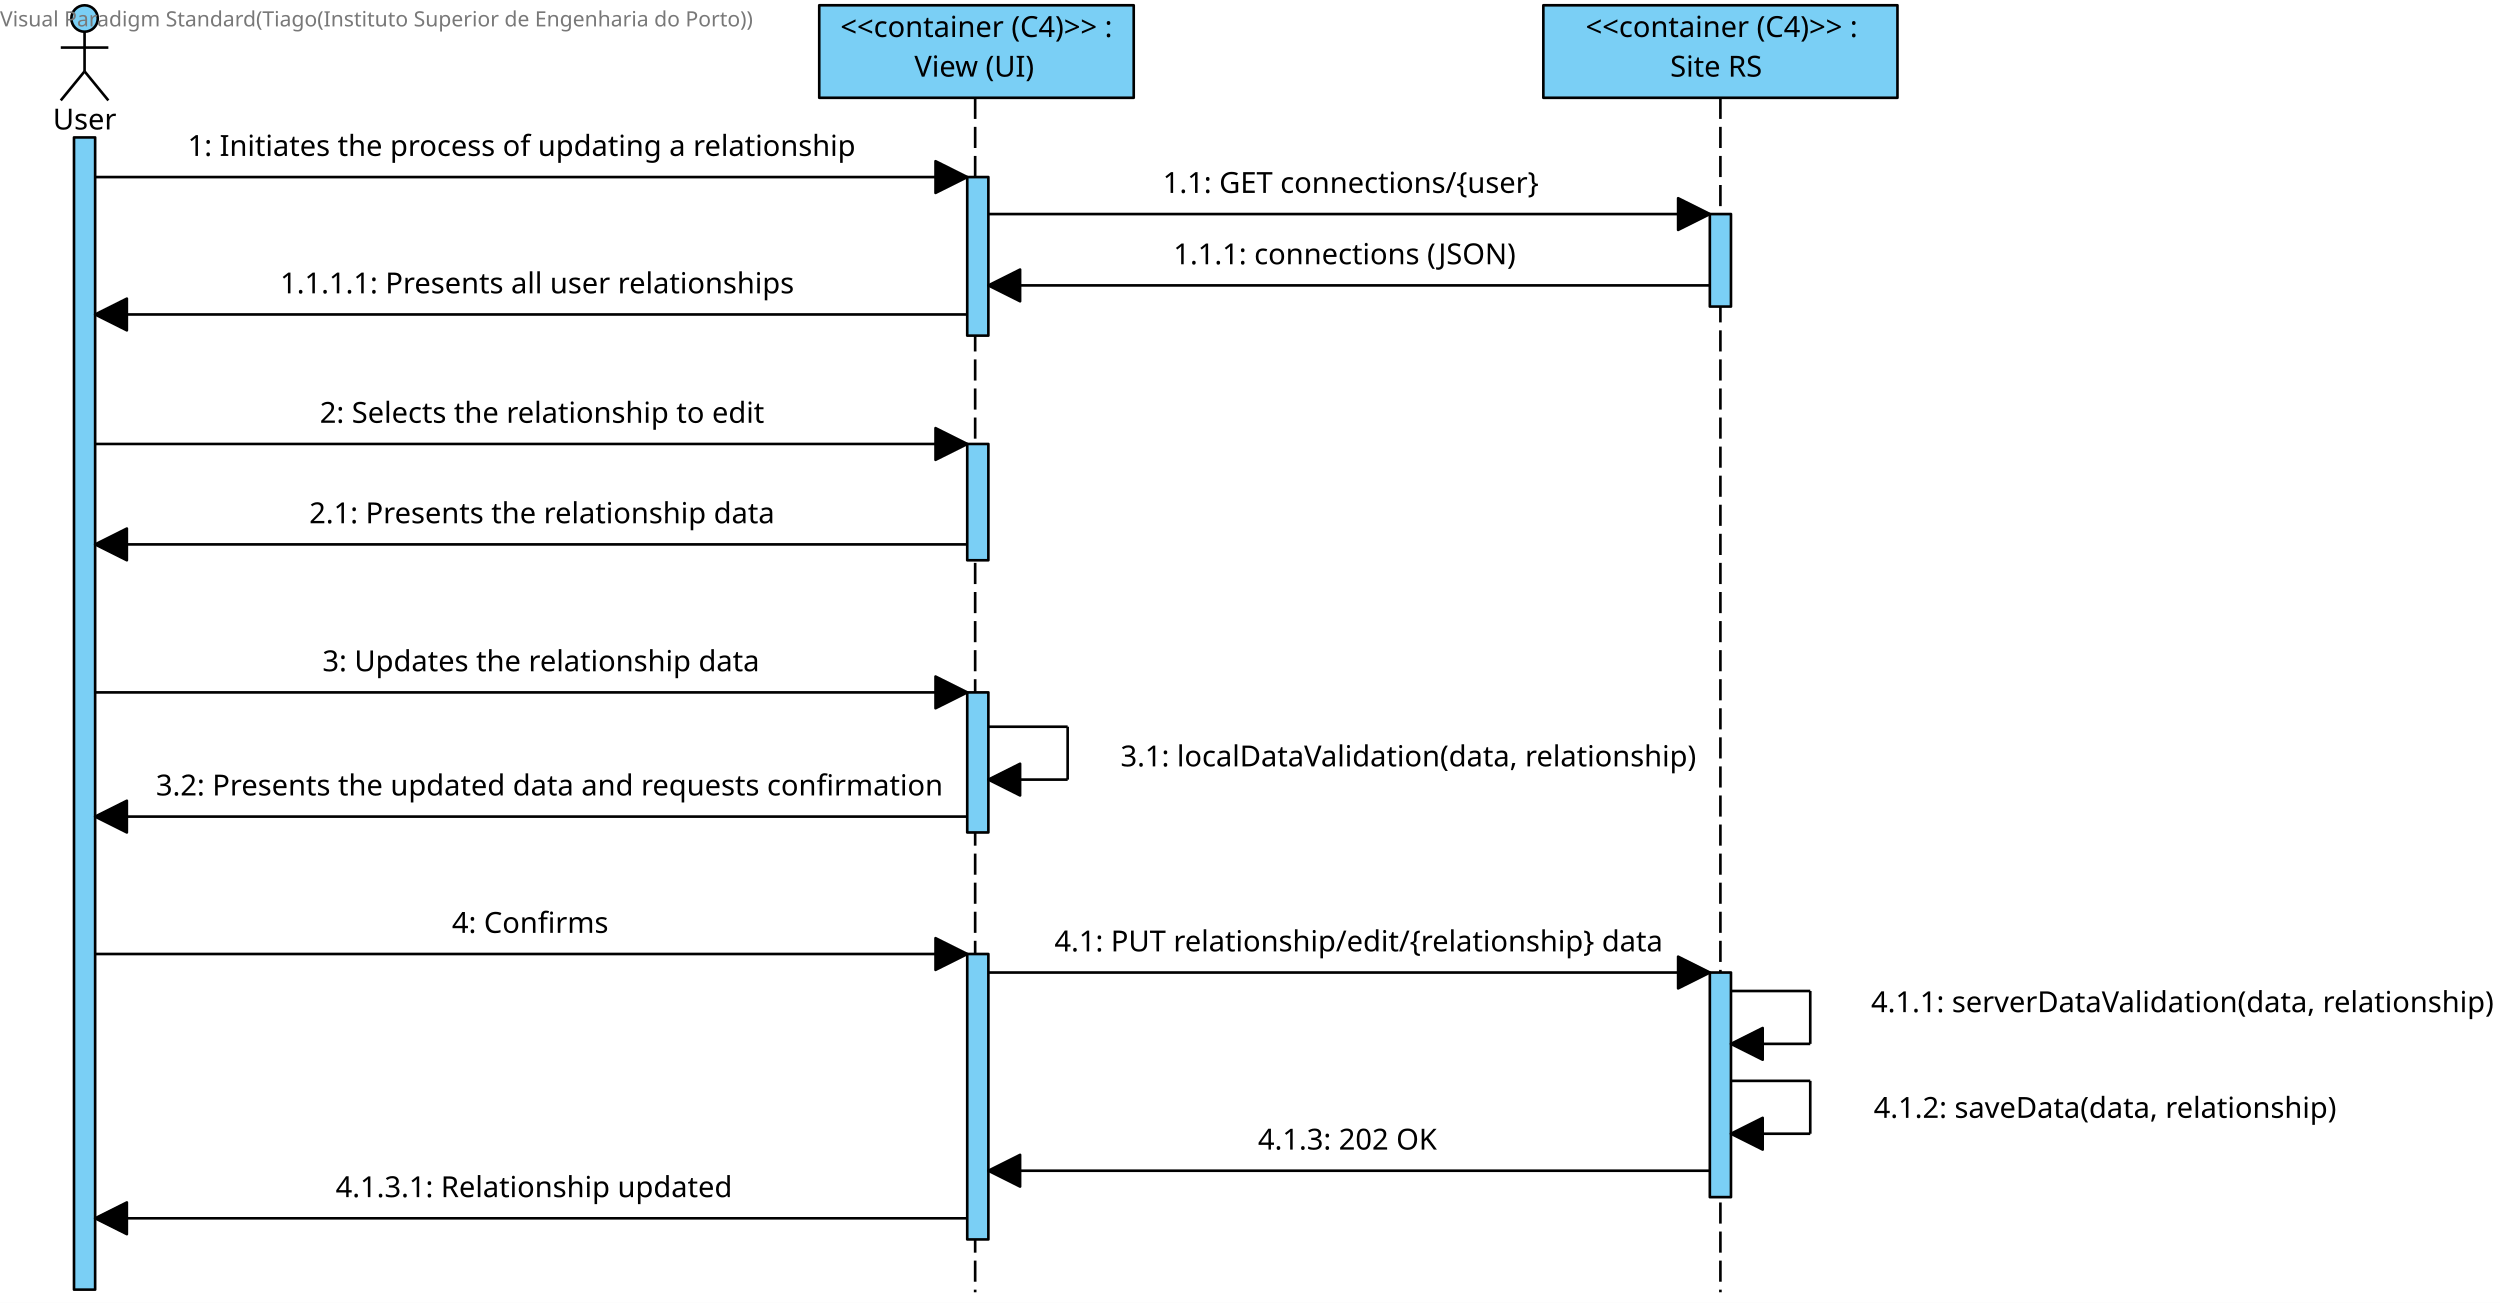
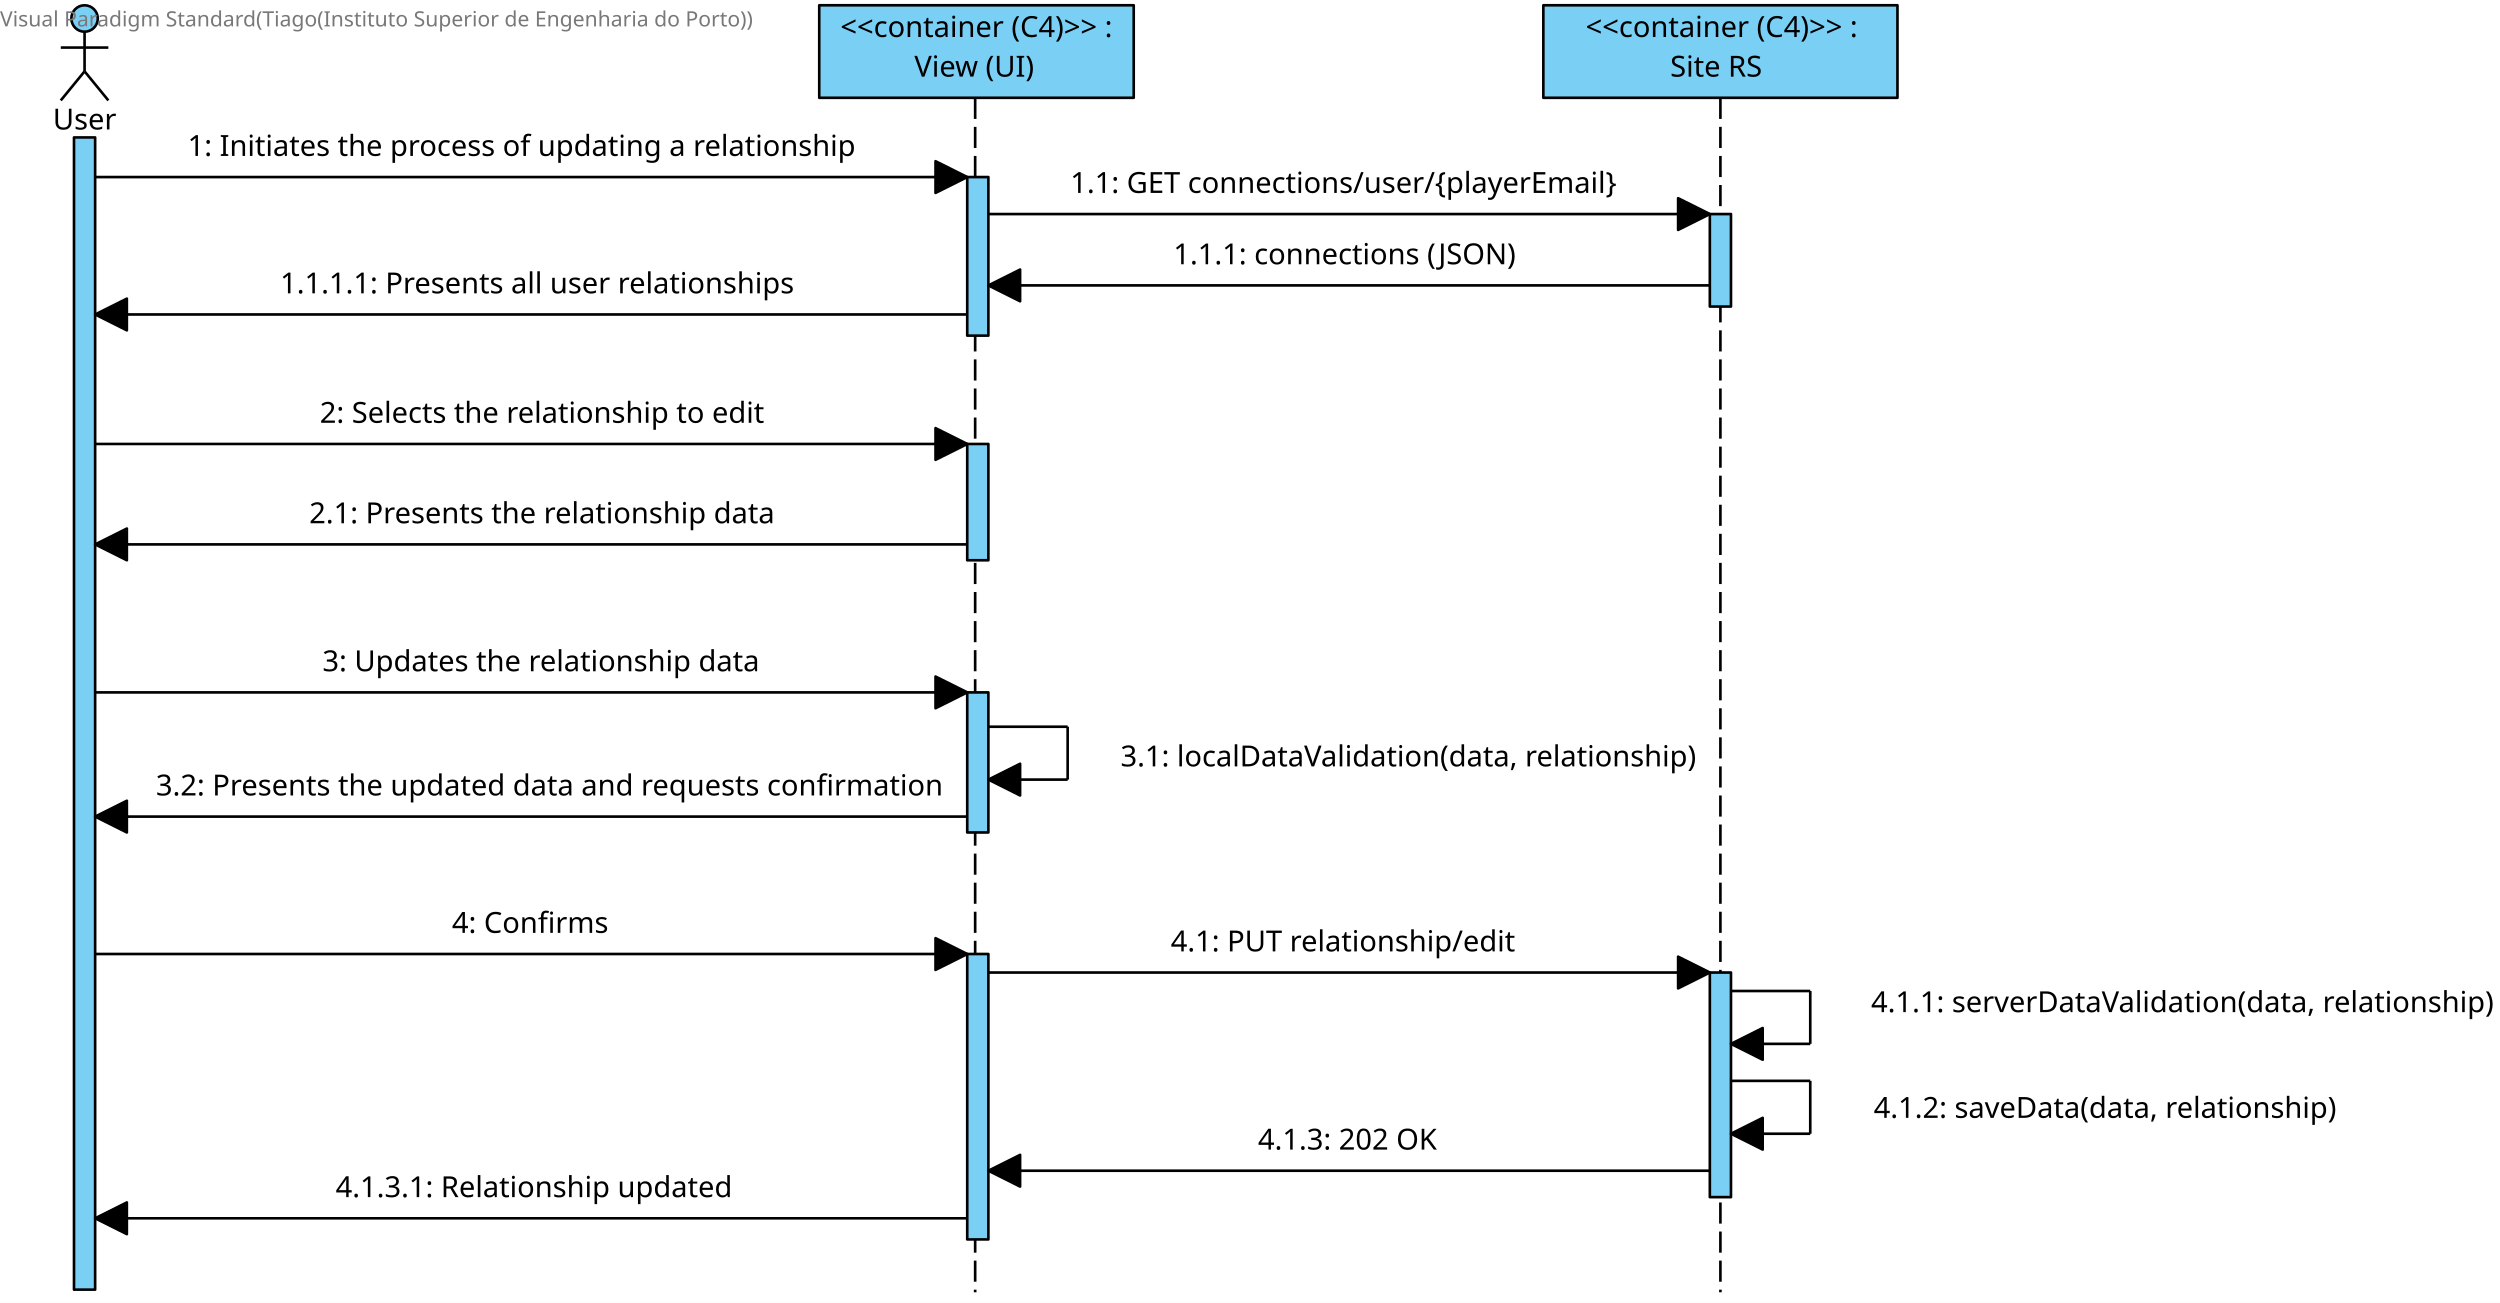
<svg xmlns="http://www.w3.org/2000/svg" fill-opacity="0" color-rendering="auto" color-interpolation="auto" text-rendering="auto" stroke="rgb(0,0,0)" stroke-linecap="square" width="946" stroke-miterlimit="10" shape-rendering="auto" stroke-opacity="0" fill="rgb(0,0,0)" stroke-dasharray="none" font-weight="normal" stroke-width="1" height="493" font-family="'Dialog'" font-style="normal" stroke-linejoin="miter" font-size="12px" stroke-dashoffset="0" image-rendering="auto">
  <defs id="genericDefs" />
  <g>
    <defs id="defs1">
      <clipPath clipPathUnits="userSpaceOnUse" id="clipPath1">
        <path d="M-7 -7 L71 -7 L71 498 L-7 498 L-7 -7 Z" />
      </clipPath>
      <clipPath clipPathUnits="userSpaceOnUse" id="clipPath2">
        <path d="M-7 -7 L131 -7 L131 498 L-7 498 L-7 -7 Z" />
      </clipPath>
      <clipPath clipPathUnits="userSpaceOnUse" id="clipPath3">
        <path d="M-7 -7 L146 -7 L146 498 L-7 498 L-7 -7 Z" />
      </clipPath>
      <clipPath clipPathUnits="userSpaceOnUse" id="clipPath4">
        <path d="M-7 -7 L19 -7 L19 71 L-7 71 L-7 -7 Z" />
      </clipPath>
      <clipPath clipPathUnits="userSpaceOnUse" id="clipPath5">
        <path d="M-7 -7 L19 -7 L19 55 L-7 55 L-7 -7 Z" />
      </clipPath>
      <clipPath clipPathUnits="userSpaceOnUse" id="clipPath6">
        <path d="M-7 -7 L19 -7 L19 46 L-7 46 L-7 -7 Z" />
      </clipPath>
      <clipPath clipPathUnits="userSpaceOnUse" id="clipPath7">
        <path d="M-7 -7 L19 -7 L19 64 L-7 64 L-7 -7 Z" />
      </clipPath>
      <clipPath clipPathUnits="userSpaceOnUse" id="clipPath8">
        <path d="M-7 -7 L19 -7 L19 119 L-7 119 L-7 -7 Z" />
      </clipPath>
      <clipPath clipPathUnits="userSpaceOnUse" id="clipPath9">
        <path d="M-7 -7 L19 -7 L19 96 L-7 96 L-7 -7 Z" />
      </clipPath>
      <clipPath clipPathUnits="userSpaceOnUse" id="clipPath10">
        <path d="M-44 -15 L88 -15 L88 30 L-44 30 L-44 -15 Z" />
      </clipPath>
      <clipPath clipPathUnits="userSpaceOnUse" id="clipPath11">
        <path d="M-120 -30 L240 -30 L240 60 L-120 60 L-120 -30 Z" />
      </clipPath>
      <clipPath clipPathUnits="userSpaceOnUse" id="clipPath12">
        <path d="M-135 -30 L270 -30 L270 60 L-135 60 L-135 -30 Z" />
      </clipPath>
      <clipPath clipPathUnits="userSpaceOnUse" id="clipPath13">
        <path d="M0 0 L434 0 L434 104 L0 104 L0 0 Z" />
      </clipPath>
      <clipPath clipPathUnits="userSpaceOnUse" id="clipPath14">
-         <path d="M68 20 L68 35 L24 35 L24 20 ZM333 30 L333 45 L76 45 L76 30 ZM318 82 L318 97 L111 97 L111 82 ZM0 0 L0 104 L434 104 L434 15 L324 15 L324 0 Z" />
+         <path d="M68 20 L68 35 L24 35 L24 20 ZM333 30 L333 45 L76 45 L76 30 ZM318 82 L318 97 L111 97 L111 82 ZM0 0 L0 104 L434 104 L434 59 L410 59 L410 44 L434 44 L434 15 L324 15 L324 0 Z" />
      </clipPath>
      <clipPath clipPathUnits="userSpaceOnUse" id="clipPath15">
-         <path d="M318 30 L318 45 L111 45 L111 30 ZM304 79 L304 94 L125 94 L125 79 ZM0 0 L0 104 L434 104 L434 0 Z" />
+         <path d="M318 30 L318 45 L111 45 L111 30 ZM304 79 L304 94 L125 94 L125 79 ZM0 0 L0 104 L434 104 L434 7 L410 7 L410 0 Z" />
      </clipPath>
      <clipPath clipPathUnits="userSpaceOnUse" id="clipPath16">
        <path d="M304 30 L304 45 L125 45 L125 30 ZM308 68 L308 83 L121 83 L121 68 ZM0 0 L0 104 L434 104 L434 0 Z" />
      </clipPath>
      <clipPath clipPathUnits="userSpaceOnUse" id="clipPath17">
        <path d="M308 30 L308 45 L121 45 L121 30 ZM303 86 L303 101 L127 101 L127 86 ZM0 0 L0 104 L434 104 L434 0 L304 0 L304 7 L125 7 L125 0 Z" />
      </clipPath>
      <clipPath clipPathUnits="userSpaceOnUse" id="clipPath18">
        <path d="M303 30 L303 45 L127 45 L127 30 ZM365 77 L365 92 L64 92 L64 77 ZM0 0 L0 104 L434 104 L434 81 L428 81 L428 66 L434 66 L434 0 Z" />
      </clipPath>
      <clipPath clipPathUnits="userSpaceOnUse" id="clipPath19">
-         <path d="M365 30 L365 45 L64 45 L64 30 ZM253 82 L253 97 L176 97 L176 82 ZM0 0 L0 104 L403 104 L403 89 L434 89 L434 34 L428 34 L428 19 L434 19 L434 0 Z" />
+         <path d="M365 30 L365 45 L64 45 L64 30 ZM253 82 L253 97 L176 97 L176 82 ZM0 0 L0 104 L434 104 L434 34 L428 34 L428 19 L434 19 L434 0 Z" />
      </clipPath>
      <clipPath clipPathUnits="userSpaceOnUse" id="clipPath20">
-         <path d="M253 30 L253 45 L176 45 L176 30 ZM0 0 L0 104 L434 104 L434 52 L403 52 L403 37 L434 37 L434 0 Z" />
+         <path d="M253 30 L253 45 L176 45 L176 30 ZM0 0 L0 104 L434 104 L434 0 Z" />
      </clipPath>
      <clipPath clipPathUnits="userSpaceOnUse" id="clipPath21">
        <path d="M296 30 L296 45 L132 45 L132 30 ZM0 0 L0 104 L434 104 L434 0 Z" />
      </clipPath>
      <clipPath clipPathUnits="userSpaceOnUse" id="clipPath22">
        <path d="M0 0 L377 0 L377 104 L0 104 L0 0 Z" />
      </clipPath>
      <clipPath clipPathUnits="userSpaceOnUse" id="clipPath23">
-         <path d="M264 30 L264 45 L106 45 L106 30 ZM261 57 L261 72 L111 72 L111 57 ZM106 0 L106 1 L0 1 L0 104 L377 104 L377 1 L260 1 L260 0 Z" />
+         <path d="M291 30 L291 45 L72 45 L72 30 ZM261 57 L261 72 L111 72 L111 57 ZM106 0 L106 1 L0 1 L0 104 L377 104 L377 1 L260 1 L260 0 Z" />
      </clipPath>
      <clipPath clipPathUnits="userSpaceOnUse" id="clipPath24">
-         <path d="M264 3 L264 18 L106 18 L106 3 ZM261 30 L261 45 L111 45 L111 30 ZM0 0 L0 104 L377 104 L377 0 Z" />
+         <path d="M291 3 L291 18 L72 18 L72 3 ZM261 30 L261 45 L111 45 L111 30 ZM0 0 L0 104 L377 104 L377 0 Z" />
      </clipPath>
      <clipPath clipPathUnits="userSpaceOnUse" id="clipPath25">
        <path d="M0 0 L134 0 L134 124 L0 124 L0 0 Z" />
      </clipPath>
      <clipPath clipPathUnits="userSpaceOnUse" id="clipPath26">
-         <path d="M0 0 L0 64 L27 64 L27 79 L0 79 L0 124 L65 124 L65 123 L134 123 L134 68 L90 68 L90 53 L134 53 L134 0 Z" />
+         <path d="M0 0 L0 64 L27 64 L27 79 L0 79 L0 124 L109 124 L109 123 L134 123 L134 68 L90 68 L90 53 L134 53 L134 0 Z" />
      </clipPath>
      <clipPath clipPathUnits="userSpaceOnUse" id="clipPath27">
-         <path d="M300 30 L300 45 L65 45 L65 30 ZM0 0 L0 104 L376 104 L376 93 L377 93 L377 68 L374 68 L374 53 L377 53 L377 0 Z" />
+         <path d="M253 30 L253 45 L109 45 L109 30 ZM0 0 L0 104 L376 104 L376 93 L377 93 L377 68 L374 68 L374 53 L377 53 L377 0 Z" />
      </clipPath>
      <clipPath clipPathUnits="userSpaceOnUse" id="clipPath28">
-         <path d="M0 0 L0 23 L19 23 L19 38 L0 38 L0 124 L134 124 L134 101 L95 101 L95 86 L134 86 L134 61 L93 61 L93 46 L134 46 L134 0 Z" />
+         <path d="M0 0 L0 124 L134 124 L134 101 L95 101 L95 86 L134 86 L134 61 L93 61 L93 46 L134 46 L134 0 Z" />
      </clipPath>
      <clipPath clipPathUnits="userSpaceOnUse" id="clipPath29">
-         <path d="M19 0 L19 4 L0 4 L0 124 L134 124 L134 67 L95 67 L95 52 L134 52 L134 27 L93 27 L93 12 L134 12 L134 0 Z" />
+         <path d="M0 0 L0 124 L134 124 L134 67 L95 67 L95 52 L134 52 L134 27 L93 27 L93 12 L134 12 L134 0 Z" />
      </clipPath>
      <clipPath clipPathUnits="userSpaceOnUse" id="clipPath30">
        <path d="M230 30 L230 45 L142 45 L142 30 ZM0 0 L0 104 L377 104 L377 33 L376 33 L376 18 L377 18 L377 0 Z" />
      </clipPath>
      <clipPath clipPathUnits="userSpaceOnUse" id="clipPath31">
        <path d="M-88 -15 L176 -15 L176 30 L-88 30 L-88 -15 Z" />
      </clipPath>
      <clipPath clipPathUnits="userSpaceOnUse" id="clipPath32">
        <path d="M-189 -15 L378 -15 L378 30 L-189 30 L-189 -15 Z" />
      </clipPath>
      <clipPath clipPathUnits="userSpaceOnUse" id="clipPath33">
        <path d="M-244 -15 L488 -15 L488 30 L-244 30 L-244 -15 Z" />
      </clipPath>
      <clipPath clipPathUnits="userSpaceOnUse" id="clipPath34">
-         <path d="M-235 -15 L470 -15 L470 30 L-235 30 L-235 -15 Z" />
+         <path d="M-144 -15 L288 -15 L288 30 L-144 30 L-144 -15 Z" />
      </clipPath>
      <clipPath clipPathUnits="userSpaceOnUse" id="clipPath35">
        <path d="M-227 -15 L454 -15 L454 30 L-227 30 L-227 -15 Z" />
      </clipPath>
      <clipPath clipPathUnits="userSpaceOnUse" id="clipPath36">
        <path d="M-150 -15 L300 -15 L300 30 L-150 30 L-150 -15 Z" />
      </clipPath>
      <clipPath clipPathUnits="userSpaceOnUse" id="clipPath37">
-         <path d="M-158 -15 L316 -15 L316 30 L-158 30 L-158 -15 Z" />
+         <path d="M-219 -15 L438 -15 L438 30 L-219 30 L-219 -15 Z" />
      </clipPath>
      <clipPath clipPathUnits="userSpaceOnUse" id="clipPath38">
        <path d="M-164 -15 L328 -15 L328 30 L-164 30 L-164 -15 Z" />
      </clipPath>
      <clipPath clipPathUnits="userSpaceOnUse" id="clipPath39">
        <path d="M-77 -15 L154 -15 L154 30 L-77 30 L-77 -15 Z" />
      </clipPath>
      <clipPath clipPathUnits="userSpaceOnUse" id="clipPath40">
        <path d="M-301 -15 L602 -15 L602 30 L-301 30 L-301 -15 Z" />
      </clipPath>
      <clipPath clipPathUnits="userSpaceOnUse" id="clipPath41">
        <path d="M-176 -15 L352 -15 L352 30 L-176 30 L-176 -15 Z" />
      </clipPath>
      <clipPath clipPathUnits="userSpaceOnUse" id="clipPath42">
        <path d="M-187 -15 L374 -15 L374 30 L-187 30 L-187 -15 Z" />
      </clipPath>
      <clipPath clipPathUnits="userSpaceOnUse" id="clipPath43">
        <path d="M-179 -15 L358 -15 L358 30 L-179 30 L-179 -15 Z" />
      </clipPath>
      <clipPath clipPathUnits="userSpaceOnUse" id="clipPath44">
        <path d="M-207 -15 L414 -15 L414 30 L-207 30 L-207 -15 Z" />
      </clipPath>
      <clipPath clipPathUnits="userSpaceOnUse" id="clipPath45">
        <path d="M-257 -15 L514 -15 L514 30 L-257 30 L-257 -15 Z" />
      </clipPath>
    </defs>
    <g fill="white" text-rendering="geometricPrecision" fill-opacity="1" stroke-opacity="1" stroke="white">
      <rect x="0" width="946" height="493" y="0" stroke="none" />
    </g>
    <g font-size="11px" transform="translate(2,2)" fill-opacity="1" fill="rgb(122,207,245)" text-rendering="geometricPrecision" image-rendering="optimizeQuality" font-family="sans-serif" stroke="rgb(122,207,245)" stroke-opacity="1">
      <circle r="5" clip-path="url(#clipPath1)" cx="30" cy="5" stroke="none" />
      <rect x="26" width="8" height="436" y="50" clip-path="url(#clipPath1)" stroke="none" />
    </g>
    <g stroke-linecap="butt" font-size="11px" transform="translate(2,2)" fill-opacity="1" fill="black" text-rendering="geometricPrecision" image-rendering="optimizeQuality" font-family="sans-serif" stroke-linejoin="round" stroke="black" stroke-opacity="1" stroke-miterlimit="0">
      <circle fill="none" r="5" clip-path="url(#clipPath1)" cx="30" cy="5" />
      <rect fill="none" x="26" width="8" height="436" y="50" clip-path="url(#clipPath1)" />
      <line y2="25" fill="none" x1="30" clip-path="url(#clipPath1)" x2="30" y1="10" />
      <line y2="36" fill="none" x1="30" clip-path="url(#clipPath1)" x2="21" y1="25" />
      <line y2="36" fill="none" x1="30" clip-path="url(#clipPath1)" x2="39" y1="25" />
      <line y2="16" fill="none" x1="21" clip-path="url(#clipPath1)" x2="39" y1="16" />
    </g>
    <g font-size="11px" transform="translate(310,2)" fill-opacity="1" fill="rgb(122,207,245)" text-rendering="geometricPrecision" image-rendering="optimizeQuality" font-family="sans-serif" stroke="rgb(122,207,245)" stroke-opacity="1">
      <rect x="0" width="119" height="35" y="0" clip-path="url(#clipPath2)" stroke="none" />
    </g>
    <g stroke-linecap="butt" font-size="11px" transform="translate(310,2)" fill-opacity="1" fill="black" text-rendering="geometricPrecision" image-rendering="optimizeQuality" font-family="sans-serif" stroke-linejoin="round" stroke="black" stroke-opacity="1" stroke-miterlimit="0">
      <rect fill="none" x="0" width="119" height="35" y="0" clip-path="url(#clipPath2)" />
      <line clip-path="url(#clipPath2)" fill="none" x1="59" x2="59" y1="35" y2="487" stroke-linejoin="bevel" stroke-dasharray="8,3" />
    </g>
    <g font-size="11px" transform="translate(584,2)" fill-opacity="1" fill="rgb(122,207,245)" text-rendering="geometricPrecision" image-rendering="optimizeQuality" font-family="sans-serif" stroke="rgb(122,207,245)" stroke-opacity="1">
      <rect x="0" width="134" height="35" y="0" clip-path="url(#clipPath3)" stroke="none" />
    </g>
    <g stroke-linecap="butt" font-size="11px" transform="translate(584,2)" fill-opacity="1" fill="black" text-rendering="geometricPrecision" image-rendering="optimizeQuality" font-family="sans-serif" stroke-linejoin="round" stroke="black" stroke-opacity="1" stroke-miterlimit="0">
      <rect fill="none" x="0" width="134" height="35" y="0" clip-path="url(#clipPath3)" />
      <line clip-path="url(#clipPath3)" fill="none" x1="67" x2="67" y1="35" y2="487" stroke-linejoin="bevel" stroke-dasharray="8,3" />
    </g>
    <g font-size="11px" transform="translate(366,67)" fill-opacity="1" fill="rgb(122,207,245)" text-rendering="geometricPrecision" image-rendering="optimizeQuality" font-family="sans-serif" stroke="rgb(122,207,245)" stroke-opacity="1">
      <rect x="0" width="8" height="60" y="0" clip-path="url(#clipPath4)" stroke="none" />
    </g>
    <g stroke-linecap="butt" font-size="11px" transform="translate(366,67)" fill-opacity="1" fill="black" text-rendering="geometricPrecision" image-rendering="optimizeQuality" font-family="sans-serif" stroke-linejoin="round" stroke="black" stroke-opacity="1" stroke-miterlimit="0">
      <rect fill="none" x="0" width="8" height="60" y="0" clip-path="url(#clipPath4)" />
    </g>
    <g font-size="11px" transform="translate(366,168)" fill-opacity="1" fill="rgb(122,207,245)" text-rendering="geometricPrecision" image-rendering="optimizeQuality" font-family="sans-serif" stroke="rgb(122,207,245)" stroke-opacity="1">
      <rect x="0" width="8" height="44" y="0" clip-path="url(#clipPath5)" stroke="none" />
    </g>
    <g stroke-linecap="butt" font-size="11px" transform="translate(366,168)" fill-opacity="1" fill="black" text-rendering="geometricPrecision" image-rendering="optimizeQuality" font-family="sans-serif" stroke-linejoin="round" stroke="black" stroke-opacity="1" stroke-miterlimit="0">
      <rect fill="none" x="0" width="8" height="44" y="0" clip-path="url(#clipPath5)" />
    </g>
    <g font-size="11px" transform="translate(647,81)" fill-opacity="1" fill="rgb(122,207,245)" text-rendering="geometricPrecision" image-rendering="optimizeQuality" font-family="sans-serif" stroke="rgb(122,207,245)" stroke-opacity="1">
      <rect x="0" width="8" height="35" y="0" clip-path="url(#clipPath6)" stroke="none" />
    </g>
    <g stroke-linecap="butt" font-size="11px" transform="translate(647,81)" fill-opacity="1" fill="black" text-rendering="geometricPrecision" image-rendering="optimizeQuality" font-family="sans-serif" stroke-linejoin="round" stroke="black" stroke-opacity="1" stroke-miterlimit="0">
      <rect fill="none" x="0" width="8" height="35" y="0" clip-path="url(#clipPath6)" />
    </g>
    <g font-size="11px" transform="translate(366,262)" fill-opacity="1" fill="rgb(122,207,245)" text-rendering="geometricPrecision" image-rendering="optimizeQuality" font-family="sans-serif" stroke="rgb(122,207,245)" stroke-opacity="1">
      <rect x="0" width="8" height="53" y="0" clip-path="url(#clipPath7)" stroke="none" />
    </g>
    <g stroke-linecap="butt" font-size="11px" transform="translate(366,262)" fill-opacity="1" fill="black" text-rendering="geometricPrecision" image-rendering="optimizeQuality" font-family="sans-serif" stroke-linejoin="round" stroke="black" stroke-opacity="1" stroke-miterlimit="0">
      <rect fill="none" x="0" width="8" height="53" y="0" clip-path="url(#clipPath7)" />
    </g>
    <g font-size="11px" transform="translate(366,361)" fill-opacity="1" fill="rgb(122,207,245)" text-rendering="geometricPrecision" image-rendering="optimizeQuality" font-family="sans-serif" stroke="rgb(122,207,245)" stroke-opacity="1">
      <rect x="0" width="8" height="108" y="0" clip-path="url(#clipPath8)" stroke="none" />
    </g>
    <g stroke-linecap="butt" font-size="11px" transform="translate(366,361)" fill-opacity="1" fill="black" text-rendering="geometricPrecision" image-rendering="optimizeQuality" font-family="sans-serif" stroke-linejoin="round" stroke="black" stroke-opacity="1" stroke-miterlimit="0">
      <rect fill="none" x="0" width="8" height="108" y="0" clip-path="url(#clipPath8)" />
    </g>
    <g font-size="11px" transform="translate(647,368)" fill-opacity="1" fill="rgb(122,207,245)" text-rendering="geometricPrecision" image-rendering="optimizeQuality" font-family="sans-serif" stroke="rgb(122,207,245)" stroke-opacity="1">
      <rect x="0" width="8" height="85" y="0" clip-path="url(#clipPath9)" stroke="none" />
    </g>
    <g stroke-linecap="butt" font-size="11px" transform="translate(647,368)" fill-opacity="1" fill="black" text-rendering="geometricPrecision" image-rendering="optimizeQuality" font-family="sans-serif" stroke-linejoin="round" stroke="black" stroke-opacity="1" stroke-miterlimit="0">
      <rect fill="none" x="0" width="8" height="85" y="0" clip-path="url(#clipPath9)" />
    </g>
    <g font-size="11px" transform="translate(10,37)" fill-opacity="1" fill="black" text-rendering="geometricPrecision" image-rendering="optimizeQuality" font-family="sans-serif" stroke="black" stroke-opacity="1">
      <text x="10" xml:space="preserve" y="12" clip-path="url(#clipPath10)" stroke="none">User</text>
    </g>
    <g font-size="11px" transform="translate(310,2)" fill-opacity="1" fill="black" text-rendering="geometricPrecision" image-rendering="optimizeQuality" font-family="sans-serif" stroke="black" stroke-opacity="1">
      <text x="8" xml:space="preserve" y="12" clip-path="url(#clipPath11)" stroke="none">&lt;&lt;container (C4)&gt;&gt; :</text>
      <text x="36" xml:space="preserve" y="27" clip-path="url(#clipPath11)" stroke="none">View (UI)</text>
    </g>
    <g font-size="11px" transform="translate(584,2)" fill-opacity="1" fill="black" text-rendering="geometricPrecision" image-rendering="optimizeQuality" font-family="sans-serif" stroke="black" stroke-opacity="1">
      <text x="16" xml:space="preserve" y="12" clip-path="url(#clipPath12)" stroke="none">&lt;&lt;container (C4)&gt;&gt; :</text>
      <text x="48" xml:space="preserve" y="27" clip-path="url(#clipPath12)" stroke="none">Site RS</text>
    </g>
    <g stroke-linecap="butt" font-size="11px" transform="translate(-14,17)" fill-opacity="1" fill="black" text-rendering="geometricPrecision" image-rendering="optimizeQuality" font-family="sans-serif" stroke-linejoin="round" stroke="black" stroke-opacity="1">
      <line y2="50" fill="none" x1="50" clip-path="url(#clipPath14)" x2="380" y1="50" />
      <polygon points=" 380 50 368 44 368 56" clip-path="url(#clipPath14)" stroke="none" />
      <polygon fill="none" points=" 380 50 368 44 368 56" clip-path="url(#clipPath14)" />
    </g>
    <g stroke-linecap="butt" font-size="11px" transform="translate(-14,69)" fill-opacity="1" fill="black" text-rendering="geometricPrecision" image-rendering="optimizeQuality" font-family="sans-serif" stroke-linejoin="round" stroke="black" stroke-opacity="1">
      <line y2="50" fill="none" x1="380" clip-path="url(#clipPath15)" x2="50" y1="50" />
      <polygon points=" 50 50 62 56 62 44" clip-path="url(#clipPath15)" stroke="none" />
      <polygon fill="none" points=" 50 50 62 56 62 44" clip-path="url(#clipPath15)" />
    </g>
    <g stroke-linecap="butt" font-size="11px" transform="translate(-14,118)" fill-opacity="1" fill="black" text-rendering="geometricPrecision" image-rendering="optimizeQuality" font-family="sans-serif" stroke-linejoin="round" stroke="black" stroke-opacity="1">
      <line y2="50" fill="none" x1="50" clip-path="url(#clipPath16)" x2="380" y1="50" />
      <polygon points=" 380 50 368 44 368 56" clip-path="url(#clipPath16)" stroke="none" />
      <polygon fill="none" points=" 380 50 368 44 368 56" clip-path="url(#clipPath16)" />
    </g>
    <g stroke-linecap="butt" font-size="11px" transform="translate(-14,156)" fill-opacity="1" fill="black" text-rendering="geometricPrecision" image-rendering="optimizeQuality" font-family="sans-serif" stroke-linejoin="round" stroke="black" stroke-opacity="1">
      <line y2="50" fill="none" x1="380" clip-path="url(#clipPath17)" x2="50" y1="50" />
      <polygon points=" 50 50 62 56 62 44" clip-path="url(#clipPath17)" stroke="none" />
      <polygon fill="none" points=" 50 50 62 56 62 44" clip-path="url(#clipPath17)" />
    </g>
    <g stroke-linecap="butt" font-size="11px" transform="translate(-14,212)" fill-opacity="1" fill="black" text-rendering="geometricPrecision" image-rendering="optimizeQuality" font-family="sans-serif" stroke-linejoin="round" stroke="black" stroke-opacity="1">
      <line y2="50" fill="none" x1="50" clip-path="url(#clipPath18)" x2="380" y1="50" />
      <polygon points=" 380 50 368 44 368 56" clip-path="url(#clipPath18)" stroke="none" />
      <polygon fill="none" points=" 380 50 368 44 368 56" clip-path="url(#clipPath18)" />
    </g>
    <g stroke-linecap="butt" font-size="11px" transform="translate(-14,259)" fill-opacity="1" fill="black" text-rendering="geometricPrecision" image-rendering="optimizeQuality" font-family="sans-serif" stroke-linejoin="round" stroke="black" stroke-opacity="1">
      <line y2="50" fill="none" x1="380" clip-path="url(#clipPath19)" x2="50" y1="50" />
      <polygon points=" 50 50 62 56 62 44" clip-path="url(#clipPath19)" stroke="none" />
      <polygon fill="none" points=" 50 50 62 56 62 44" clip-path="url(#clipPath19)" />
    </g>
    <g stroke-linecap="butt" font-size="11px" transform="translate(-14,311)" fill-opacity="1" fill="black" text-rendering="geometricPrecision" image-rendering="optimizeQuality" font-family="sans-serif" stroke-linejoin="round" stroke="black" stroke-opacity="1">
      <line y2="50" fill="none" x1="50" clip-path="url(#clipPath20)" x2="380" y1="50" />
      <polygon points=" 380 50 368 44 368 56" clip-path="url(#clipPath20)" stroke="none" />
      <polygon fill="none" points=" 380 50 368 44 368 56" clip-path="url(#clipPath20)" />
    </g>
    <g stroke-linecap="butt" font-size="11px" transform="translate(-14,411)" fill-opacity="1" fill="black" text-rendering="geometricPrecision" image-rendering="optimizeQuality" font-family="sans-serif" stroke-linejoin="round" stroke="black" stroke-opacity="1">
      <line y2="50" fill="none" x1="380" clip-path="url(#clipPath21)" x2="50" y1="50" />
      <polygon points=" 50 50 62 56 62 44" clip-path="url(#clipPath21)" stroke="none" />
      <polygon fill="none" points=" 50 50 62 56 62 44" clip-path="url(#clipPath21)" />
    </g>
    <g stroke-linecap="butt" font-size="11px" transform="translate(324,31)" fill-opacity="1" fill="black" text-rendering="geometricPrecision" image-rendering="optimizeQuality" font-family="sans-serif" stroke-linejoin="round" stroke="black" stroke-opacity="1">
      <line y2="50" fill="none" x1="50" clip-path="url(#clipPath23)" x2="323" y1="50" />
      <polygon points=" 323 50 311 44 311 56" clip-path="url(#clipPath23)" stroke="none" />
      <polygon fill="none" points=" 323 50 311 44 311 56" clip-path="url(#clipPath23)" />
    </g>
    <g stroke-linecap="butt" font-size="11px" transform="translate(324,58)" fill-opacity="1" fill="black" text-rendering="geometricPrecision" image-rendering="optimizeQuality" font-family="sans-serif" stroke-linejoin="round" stroke="black" stroke-opacity="1">
      <line y2="50" fill="none" x1="323" clip-path="url(#clipPath24)" x2="50" y1="50" />
      <polygon points=" 50 50 62 56 62 44" clip-path="url(#clipPath24)" stroke="none" />
      <polygon fill="none" points=" 50 50 62 56 62 44" clip-path="url(#clipPath24)" />
    </g>
    <g stroke-linecap="butt" font-size="11px" transform="translate(324,225)" fill-opacity="1" fill="black" text-rendering="geometricPrecision" image-rendering="optimizeQuality" font-family="sans-serif" stroke-linejoin="round" stroke="black" stroke-opacity="1">
      <line y2="50" fill="none" x1="50" clip-path="url(#clipPath26)" x2="80" y1="50" />
      <line y2="70" fill="none" x1="80" clip-path="url(#clipPath26)" x2="80" y1="50" />
      <line y2="70" fill="none" x1="80" clip-path="url(#clipPath26)" x2="50" y1="70" />
      <polygon points=" 50 70 62 76 62 64" clip-path="url(#clipPath26)" stroke="none" />
      <polygon fill="none" points=" 50 70 62 76 62 64" clip-path="url(#clipPath26)" />
    </g>
    <g stroke-linecap="butt" font-size="11px" transform="translate(324,318)" fill-opacity="1" fill="black" text-rendering="geometricPrecision" image-rendering="optimizeQuality" font-family="sans-serif" stroke-linejoin="round" stroke="black" stroke-opacity="1">
      <line y2="50" fill="none" x1="50" clip-path="url(#clipPath27)" x2="323" y1="50" />
      <polygon points=" 323 50 311 44 311 56" clip-path="url(#clipPath27)" stroke="none" />
      <polygon fill="none" points=" 323 50 311 44 311 56" clip-path="url(#clipPath27)" />
    </g>
    <g stroke-linecap="butt" font-size="11px" transform="translate(605,325)" fill-opacity="1" fill="black" text-rendering="geometricPrecision" image-rendering="optimizeQuality" font-family="sans-serif" stroke-linejoin="round" stroke="black" stroke-opacity="1">
      <line y2="50" fill="none" x1="50" clip-path="url(#clipPath28)" x2="80" y1="50" />
      <line y2="70" fill="none" x1="80" clip-path="url(#clipPath28)" x2="80" y1="50" />
      <line y2="70" fill="none" x1="80" clip-path="url(#clipPath28)" x2="50" y1="70" />
      <polygon points=" 50 70 62 76 62 64" clip-path="url(#clipPath28)" stroke="none" />
      <polygon fill="none" points=" 50 70 62 76 62 64" clip-path="url(#clipPath28)" />
    </g>
    <g stroke-linecap="butt" font-size="11px" transform="translate(605,359)" fill-opacity="1" fill="black" text-rendering="geometricPrecision" image-rendering="optimizeQuality" font-family="sans-serif" stroke-linejoin="round" stroke="black" stroke-opacity="1">
      <line y2="50" fill="none" x1="50" clip-path="url(#clipPath29)" x2="80" y1="50" />
      <line y2="70" fill="none" x1="80" clip-path="url(#clipPath29)" x2="80" y1="50" />
      <line y2="70" fill="none" x1="80" clip-path="url(#clipPath29)" x2="50" y1="70" />
      <polygon points=" 50 70 62 76 62 64" clip-path="url(#clipPath29)" stroke="none" />
      <polygon fill="none" points=" 50 70 62 76 62 64" clip-path="url(#clipPath29)" />
    </g>
    <g stroke-linecap="butt" font-size="11px" transform="translate(324,393)" fill-opacity="1" fill="black" text-rendering="geometricPrecision" image-rendering="optimizeQuality" font-family="sans-serif" stroke-linejoin="round" stroke="black" stroke-opacity="1">
      <line y2="50" fill="none" x1="323" clip-path="url(#clipPath30)" x2="50" y1="50" />
      <polygon points=" 50 50 62 56 62 44" clip-path="url(#clipPath30)" stroke="none" />
      <polygon fill="none" points=" 50 50 62 56 62 44" clip-path="url(#clipPath30)" />
    </g>
    <g font-size="11px" transform="translate(466,423)" fill-opacity="1" fill="white" text-rendering="geometricPrecision" image-rendering="optimizeQuality" font-family="sans-serif" stroke="white" stroke-opacity="1">
      <rect x="0" width="88" height="15" y="0" clip-path="url(#clipPath31)" stroke="none" />
      <text fill="black" x="10" xml:space="preserve" y="12" clip-path="url(#clipPath31)" stroke="none">4.1.3: 202 OK</text>
    </g>
    <g font-size="11px" transform="translate(700,411)" fill-opacity="1" fill="white" text-rendering="geometricPrecision" image-rendering="optimizeQuality" font-family="sans-serif" stroke="white" stroke-opacity="1">
      <rect x="0" width="189" height="15" y="0" clip-path="url(#clipPath32)" stroke="none" />
      <text fill="black" x="9" xml:space="preserve" y="12" clip-path="url(#clipPath32)" stroke="none">4.1.2: saveData(data, relationship)</text>
    </g>
    <g font-size="11px" transform="translate(698,371)" fill-opacity="1" fill="white" text-rendering="geometricPrecision" image-rendering="optimizeQuality" font-family="sans-serif" stroke="white" stroke-opacity="1">
      <rect x="0" width="244" height="15" y="0" clip-path="url(#clipPath33)" stroke="none" />
      <text fill="black" x="10" xml:space="preserve" y="12" clip-path="url(#clipPath33)" stroke="none">4.1.1: serverDataValidation(data, relationship)</text>
    </g>
-     <g font-size="11px" transform="translate(389,348)" fill-opacity="1" fill="white" text-rendering="geometricPrecision" image-rendering="optimizeQuality" font-family="sans-serif" stroke="white" stroke-opacity="1">
-       <rect x="0" width="235" height="15" y="0" clip-path="url(#clipPath34)" stroke="none" />
-       <text fill="black" x="10" xml:space="preserve" y="12" clip-path="url(#clipPath34)" stroke="none">4.1: PUT relationship/edit/{relationship} data</text>
+     <g font-size="11px" transform="translate(433,348)" fill-opacity="1" fill="white" text-rendering="geometricPrecision" image-rendering="optimizeQuality" font-family="sans-serif" stroke="white" stroke-opacity="1">
+       <rect x="0" width="144" height="15" y="0" clip-path="url(#clipPath34)" stroke="none" />
+       <text fill="black" x="10" xml:space="preserve" y="12" clip-path="url(#clipPath34)" stroke="none">4.1: PUT relationship/edit</text>
    </g>
    <g font-size="11px" transform="translate(414,278)" fill-opacity="1" fill="white" text-rendering="geometricPrecision" image-rendering="optimizeQuality" font-family="sans-serif" stroke="white" stroke-opacity="1">
      <rect x="0" width="227" height="15" y="0" clip-path="url(#clipPath35)" stroke="none" />
      <text fill="black" x="10" xml:space="preserve" y="12" clip-path="url(#clipPath35)" stroke="none">3.1: localDataValidation(data, relationship)</text>
    </g>
    <g font-size="11px" transform="translate(435,88)" fill-opacity="1" fill="white" text-rendering="geometricPrecision" image-rendering="optimizeQuality" font-family="sans-serif" stroke="white" stroke-opacity="1">
      <rect x="0" width="150" height="15" y="0" clip-path="url(#clipPath36)" stroke="none" />
      <text fill="black" x="9" xml:space="preserve" y="12" clip-path="url(#clipPath36)" stroke="none">1.1.1: connections (JSON)</text>
    </g>
-     <g font-size="11px" transform="translate(430,61)" fill-opacity="1" fill="white" text-rendering="geometricPrecision" image-rendering="optimizeQuality" font-family="sans-serif" stroke="white" stroke-opacity="1">
-       <rect x="0" width="158" height="15" y="0" clip-path="url(#clipPath37)" stroke="none" />
-       <text fill="black" x="10" xml:space="preserve" y="12" clip-path="url(#clipPath37)" stroke="none">1.1: GET connections/{user}</text>
+     <g font-size="11px" transform="translate(396,61)" fill-opacity="1" fill="white" text-rendering="geometricPrecision" image-rendering="optimizeQuality" font-family="sans-serif" stroke="white" stroke-opacity="1">
+       <rect x="0" width="219" height="15" y="0" clip-path="url(#clipPath37)" stroke="none" />
+       <text fill="black" x="9" xml:space="preserve" y="12" clip-path="url(#clipPath37)" stroke="none">1.1: GET connections/user/{playerEmail}</text>
    </g>
    <g font-size="11px" transform="translate(118,441)" fill-opacity="1" fill="white" text-rendering="geometricPrecision" image-rendering="optimizeQuality" font-family="sans-serif" stroke="white" stroke-opacity="1">
      <rect x="0" width="164" height="15" y="0" clip-path="url(#clipPath38)" stroke="none" />
      <text fill="black" x="9" xml:space="preserve" y="12" clip-path="url(#clipPath38)" stroke="none">4.1.3.1: Relationship updated</text>
    </g>
    <g font-size="11px" transform="translate(162,341)" fill-opacity="1" fill="white" text-rendering="geometricPrecision" image-rendering="optimizeQuality" font-family="sans-serif" stroke="white" stroke-opacity="1">
      <rect x="0" width="77" height="15" y="0" clip-path="url(#clipPath39)" stroke="none" />
      <text fill="black" x="9" xml:space="preserve" y="12" clip-path="url(#clipPath39)" stroke="none">4: Confirms</text>
    </g>
    <g font-size="11px" transform="translate(50,289)" fill-opacity="1" fill="white" text-rendering="geometricPrecision" image-rendering="optimizeQuality" font-family="sans-serif" stroke="white" stroke-opacity="1">
      <rect x="0" width="301" height="15" y="0" clip-path="url(#clipPath40)" stroke="none" />
      <text fill="black" x="9" xml:space="preserve" y="12" clip-path="url(#clipPath40)" stroke="none">3.2: Presents the updated data and requests confirmation</text>
    </g>
    <g font-size="11px" transform="translate(113,242)" fill-opacity="1" fill="white" text-rendering="geometricPrecision" image-rendering="optimizeQuality" font-family="sans-serif" stroke="white" stroke-opacity="1">
      <rect x="0" width="176" height="15" y="0" clip-path="url(#clipPath41)" stroke="none" />
      <text fill="black" x="9" xml:space="preserve" y="12" clip-path="url(#clipPath41)" stroke="none">3: Updates the relationship data</text>
    </g>
    <g font-size="11px" transform="translate(107,186)" fill-opacity="1" fill="white" text-rendering="geometricPrecision" image-rendering="optimizeQuality" font-family="sans-serif" stroke="white" stroke-opacity="1">
      <rect x="0" width="187" height="15" y="0" clip-path="url(#clipPath42)" stroke="none" />
      <text fill="black" x="10" xml:space="preserve" y="12" clip-path="url(#clipPath42)" stroke="none">2.1: Presents the relationship data</text>
    </g>
    <g font-size="11px" transform="translate(111,148)" fill-opacity="1" fill="white" text-rendering="geometricPrecision" image-rendering="optimizeQuality" font-family="sans-serif" stroke="white" stroke-opacity="1">
      <rect x="0" width="179" height="15" y="0" clip-path="url(#clipPath43)" stroke="none" />
      <text fill="black" x="10" xml:space="preserve" y="12" clip-path="url(#clipPath43)" stroke="none">2: Selects the relationship to edit</text>
    </g>
    <g font-size="11px" transform="translate(97,99)" fill-opacity="1" fill="white" text-rendering="geometricPrecision" image-rendering="optimizeQuality" font-family="sans-serif" stroke="white" stroke-opacity="1">
      <rect x="0" width="207" height="15" y="0" clip-path="url(#clipPath44)" stroke="none" />
      <text fill="black" x="9" xml:space="preserve" y="12" clip-path="url(#clipPath44)" stroke="none">1.1.1.1: Presents all user relationships</text>
    </g>
    <g font-size="11px" transform="translate(62,47)" fill-opacity="1" fill="white" text-rendering="geometricPrecision" image-rendering="optimizeQuality" font-family="sans-serif" stroke="white" stroke-opacity="1">
      <rect x="0" width="257" height="15" y="0" clip-path="url(#clipPath45)" stroke="none" />
      <text fill="black" x="9" xml:space="preserve" y="12" clip-path="url(#clipPath45)" stroke="none">1: Initiates the process of updating a relationship</text>
    </g>
    <g font-size="8px" fill-opacity="1" fill="rgb(120,120,120)" text-rendering="geometricPrecision" image-rendering="optimizeQuality" stroke="rgb(120,120,120)" stroke-opacity="1">
      <text x="0" xml:space="preserve" y="10" stroke="none">Visual Paradigm Standard(Tiago(Instituto Superior de Engenharia do Porto))</text>
    </g>
  </g>
</svg>
